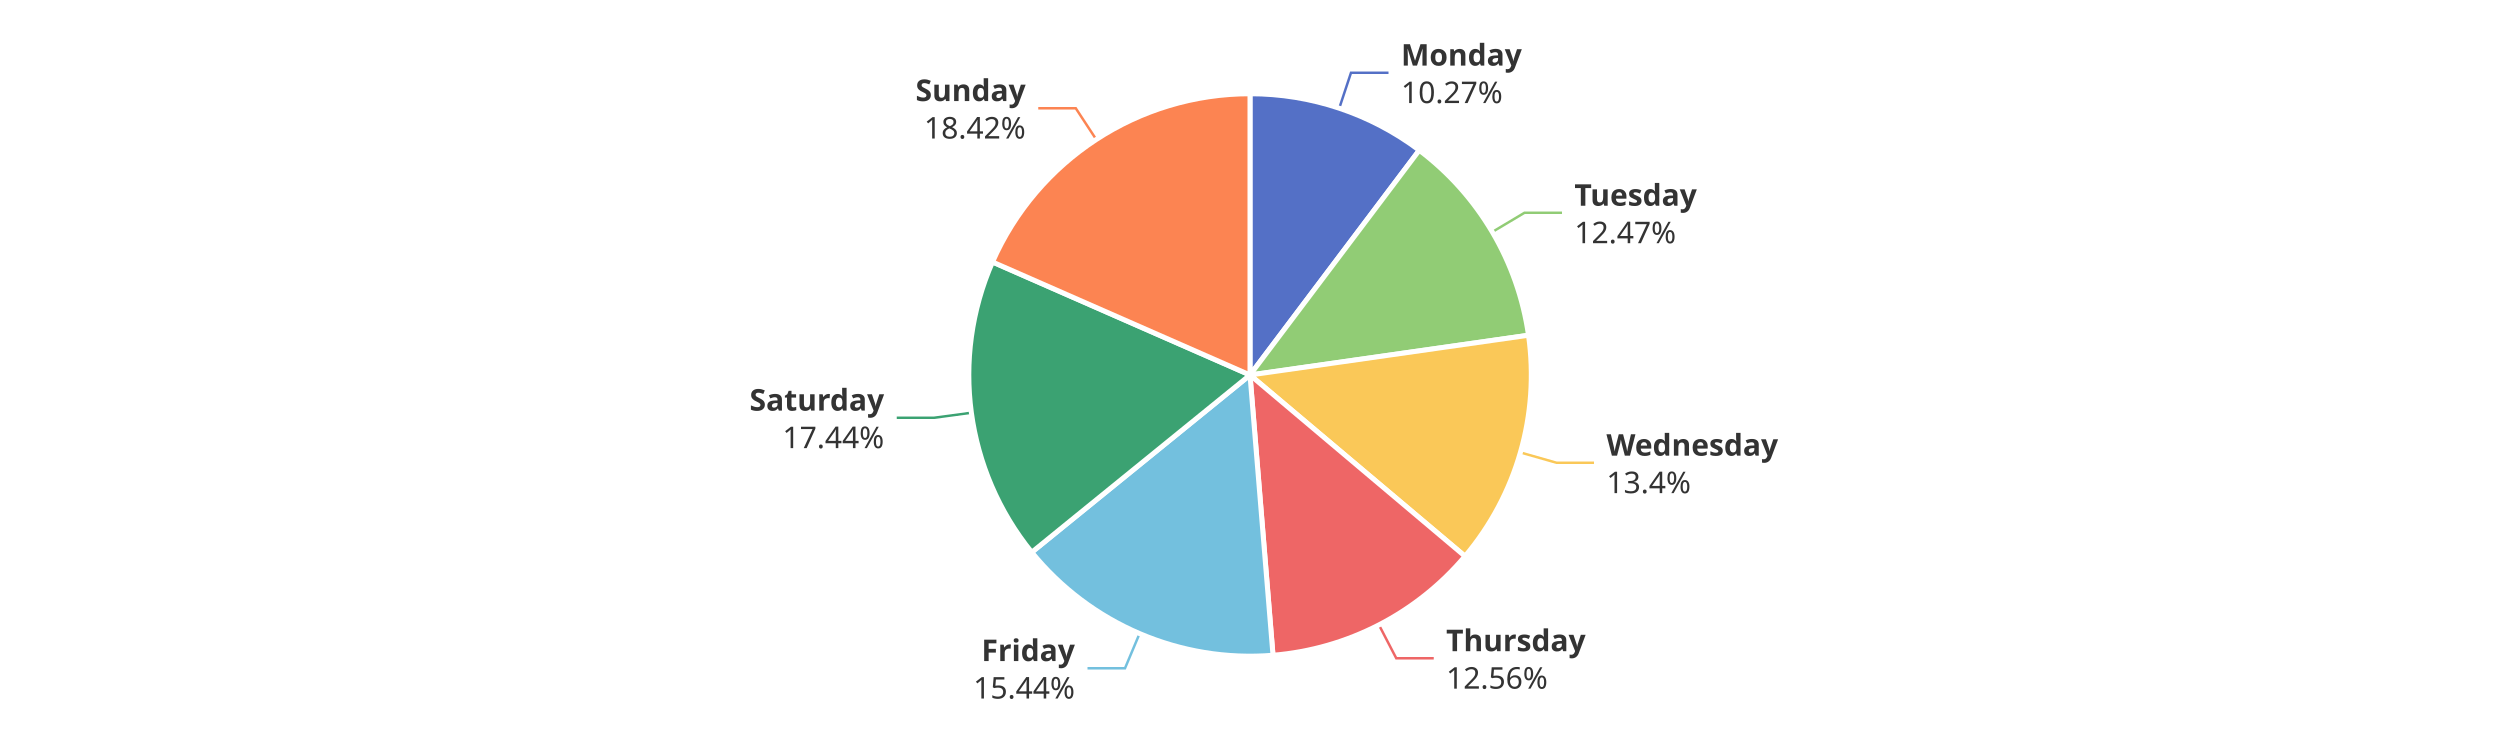
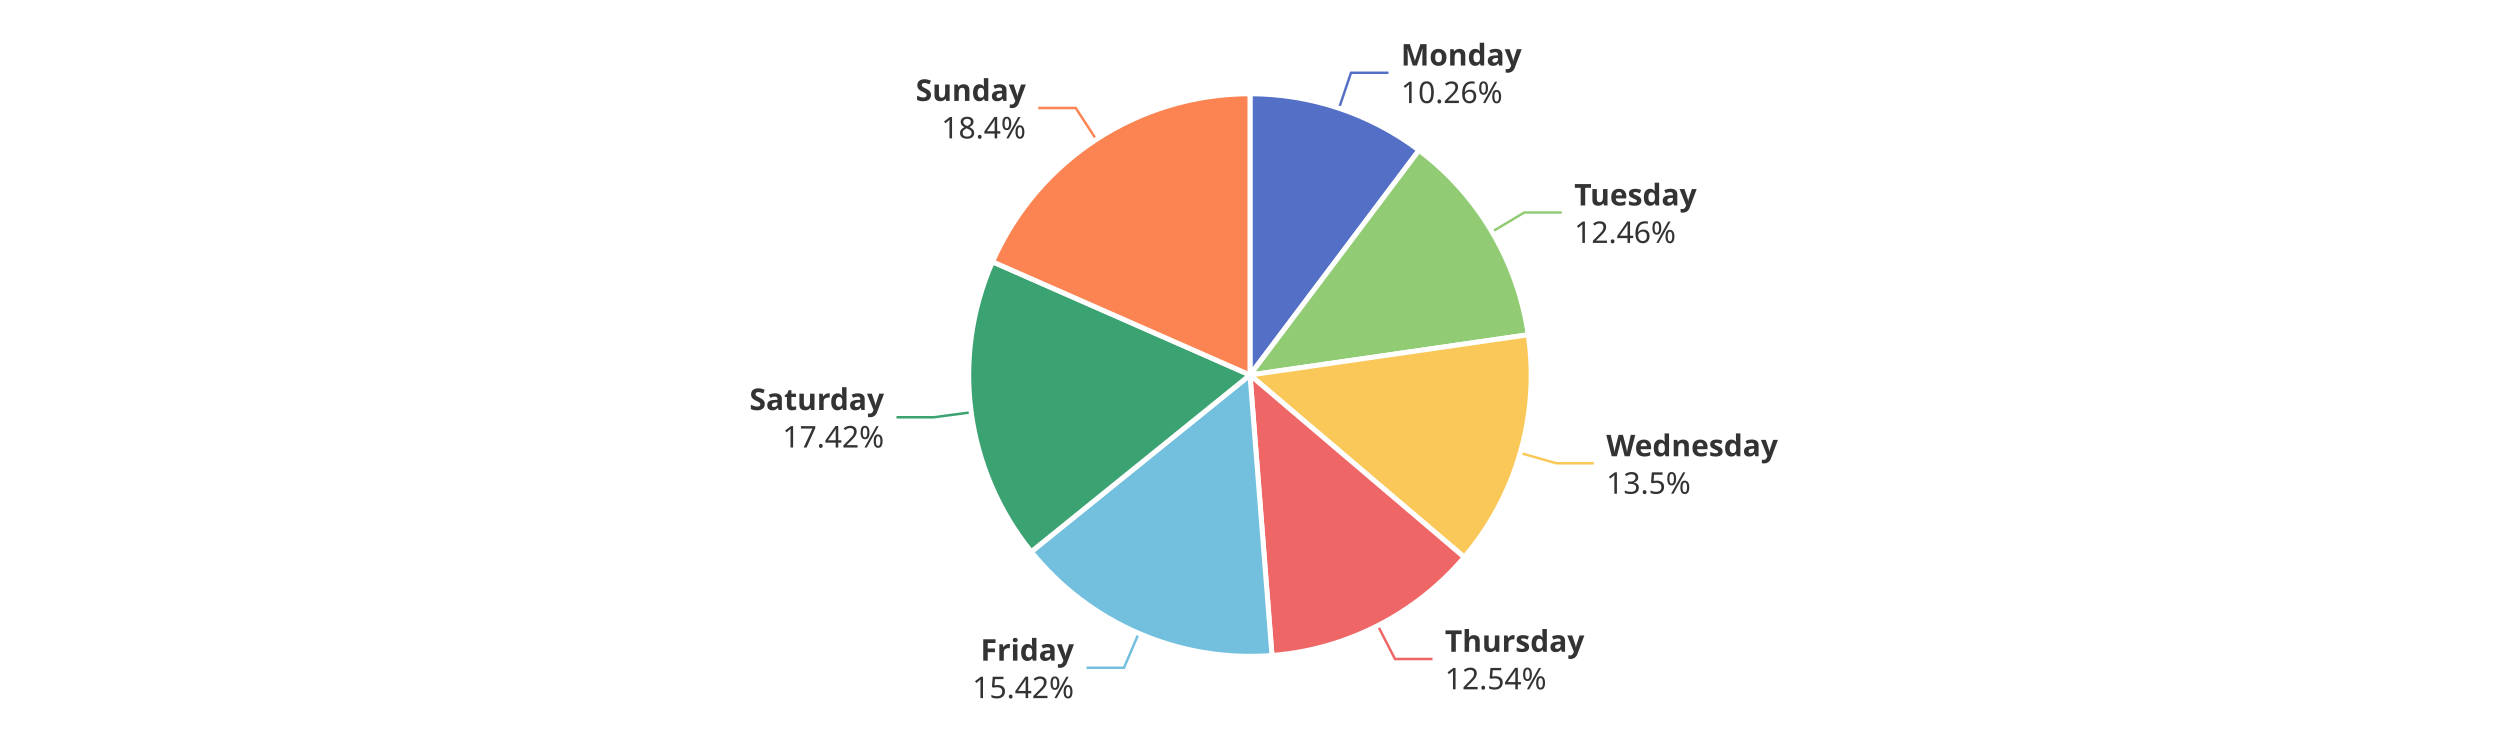
<svg xmlns="http://www.w3.org/2000/svg" width="1000" height="300" version="1.1" baseProfile="full" viewBox="0 0 1000 300">
  <rect width="1000" height="300" x="0" y="0" id="0" fill="#ffffff" />
-   <polyline points="535.7 43.3 540.4 29.1 555.4 29.1" fill="none" stroke="#5470c6" />
-   <polyline points="596.9 92.8 609.8 85.1 624.8 85.1" fill="none" stroke="#91cc75" />
-   <polyline points="608.2 181 622.6 185.1 637.6 185.1" fill="none" stroke="#fac858" />
-   <polyline points="551.6 250 558.5 263.3 573.5 263.3" fill="none" stroke="#ee6666" />
-   <polyline points="455.8 253.5 450 267.3 435 267.3" fill="none" stroke="#73c0de" />
-   <polyline points="388.5 165.1 373.7 167.1 358.7 167.1" fill="none" stroke="#3ba272" />
-   <polyline points="438.5 55.8 430.3 43.3 415.3 43.3" fill="none" stroke="#fc8452" />
-   <path d="M500 37.5A112.5 112.5 0 0 1 567.7 60.1L500 150Z" fill="#5470c6" stroke="#fff" stroke-width="2" stroke-linejoin="round" />
-   <path d="M567.7 60.1A112.5 112.5 0 0 1 611.4 134.1L500 150Z" fill="#91cc75" stroke="#fff" stroke-width="2" stroke-linejoin="round" />
-   <path d="M611.4 134.1A112.5 112.5 0 0 1 586 222.5L500 150Z" fill="#fac858" stroke="#fff" stroke-width="2" stroke-linejoin="round" />
-   <path d="M586 222.5A112.5 112.5 0 0 1 509.2 262.1L500 150Z" fill="#ee6666" stroke="#fff" stroke-width="2" stroke-linejoin="round" />
-   <path d="M509.2 262.1A112.5 112.5 0 0 1 412.7 220.9L500 150Z" fill="#73c0de" stroke="#fff" stroke-width="2" stroke-linejoin="round" />
-   <path d="M412.7 220.9A112.5 112.5 0 0 1 397 104.8L500 150Z" fill="#3ba272" stroke="#fff" stroke-width="2" stroke-linejoin="round" />
-   <path d="M397 104.8A112.5 112.5 0 0 1 500 37.5L500 150Z" fill="#fc8452" stroke="#fff" stroke-width="2" stroke-linejoin="round" />
-   <path d="M0 -15l42.8 0l0 30l-42.8 0Z" transform="translate(560.4268 29.0789)" fill="none" />
-   <text dominant-baseline="central" text-anchor="start" style="font-size:12px;font-family:sans-serif;font-weight:bold;" y="-7.5" transform="translate(560.4268 29.0789)" fill="#333" stroke="rgb(255,255,255)" stroke-width="2" paint-order="stroke" stroke-miterlimit="2">Monday</text>
-   <text dominant-baseline="central" text-anchor="start" style="font-size:12px;font-family:sans-serif;" y="7.5" transform="translate(560.4268 29.0789)" fill="#333" stroke="rgb(255,255,255)" stroke-width="2" paint-order="stroke" stroke-miterlimit="2">10.27%</text>
-   <path d="M0 -15l46.2 0l0 30l-46.2 0Z" transform="translate(629.765 85.1317)" fill="none" />
-   <text dominant-baseline="central" text-anchor="start" style="font-size:12px;font-family:sans-serif;font-weight:bold;" y="-7.5" transform="translate(629.765 85.1317)" fill="#333" stroke="rgb(255,255,255)" stroke-width="2" paint-order="stroke" stroke-miterlimit="2">Tuesday</text>
-   <text dominant-baseline="central" text-anchor="start" style="font-size:12px;font-family:sans-serif;" y="7.5" transform="translate(629.765 85.1317)" fill="#333" stroke="rgb(255,255,255)" stroke-width="2" paint-order="stroke" stroke-miterlimit="2">12.47%</text>
-   <path d="M0 -15l63.6 0l0 30l-63.6 0Z" transform="translate(642.5707 185.1095)" fill="none" />
-   <text dominant-baseline="central" text-anchor="start" style="font-size:12px;font-family:sans-serif;font-weight:bold;" y="-7.5" transform="translate(642.5707 185.1095)" fill="#333" stroke="rgb(255,255,255)" stroke-width="2" paint-order="stroke" stroke-miterlimit="2">Wednesday</text>
-   <text dominant-baseline="central" text-anchor="start" style="font-size:12px;font-family:sans-serif;" y="7.5" transform="translate(642.5707 185.1095)" fill="#333" stroke="rgb(255,255,255)" stroke-width="2" paint-order="stroke" stroke-miterlimit="2">13.4%</text>
-   <path d="M0 -15l50.2 0l0 30l-50.2 0Z" transform="translate(578.4541 263.3109)" fill="none" />
-   <text dominant-baseline="central" text-anchor="start" style="font-size:12px;font-family:sans-serif;font-weight:bold;" y="-7.5" transform="translate(578.4541 263.3109)" fill="#333" stroke="rgb(255,255,255)" stroke-width="2" paint-order="stroke" stroke-miterlimit="2">Thursday</text>
-   <text dominant-baseline="central" text-anchor="start" style="font-size:12px;font-family:sans-serif;" y="7.5" transform="translate(578.4541 263.3109)" fill="#333" stroke="rgb(255,255,255)" stroke-width="2" paint-order="stroke" stroke-miterlimit="2">12.56%</text>
-   <path d="M-40.9 -15l40.9 0l0 30l-40.9 0Z" transform="translate(429.9525 267.2668)" fill="none" />
-   <text dominant-baseline="central" text-anchor="end" style="font-size:12px;font-family:sans-serif;font-weight:bold;" y="-7.5" transform="translate(429.9525 267.2668)" fill="#333" stroke="rgb(255,255,255)" stroke-width="2" paint-order="stroke" stroke-miterlimit="2">Friday</text>
-   <text dominant-baseline="central" text-anchor="end" style="font-size:12px;font-family:sans-serif;" y="7.5" transform="translate(429.9525 267.2668)" fill="#333" stroke="rgb(255,255,255)" stroke-width="2" paint-order="stroke" stroke-miterlimit="2">15.44%</text>
-   <path d="M-48.2 -15l48.2 0l0 30l-48.2 0Z" transform="translate(353.6508 167.0921)" fill="none" />
-   <text dominant-baseline="central" text-anchor="end" style="font-size:12px;font-family:sans-serif;font-weight:bold;" y="-7.5" transform="translate(353.6508 167.0921)" fill="#333" stroke="rgb(255,255,255)" stroke-width="2" paint-order="stroke" stroke-miterlimit="2">Saturday</text>
-   <text dominant-baseline="central" text-anchor="end" style="font-size:12px;font-family:sans-serif;" y="7.5" transform="translate(353.6508 167.0921)" fill="#333" stroke="rgb(255,255,255)" stroke-width="2" paint-order="stroke" stroke-miterlimit="2">17.44%</text>
-   <path d="M-40.9 -15l40.9 0l0 30l-40.9 0Z" transform="translate(410.2676 43.259)" fill="none" />
-   <text dominant-baseline="central" text-anchor="end" style="font-size:12px;font-family:sans-serif;font-weight:bold;" y="-7.5" transform="translate(410.2676 43.259)" fill="#333" stroke="rgb(255,255,255)" stroke-width="2" paint-order="stroke" stroke-miterlimit="2">Sunday</text>
-   <text dominant-baseline="central" text-anchor="end" style="font-size:12px;font-family:sans-serif;" y="7.5" transform="translate(410.2676 43.259)" fill="#333" stroke="rgb(255,255,255)" stroke-width="2" paint-order="stroke" stroke-miterlimit="2">18.42%</text>
+   <polyline points="535.6 43.3 540.4 29.1 555.4 29.1" fill="none" stroke="#5470c6" />
+   <polyline points="596.8 92.7 609.7 85 624.7 85" fill="none" stroke="#91cc75" />
+   <polyline points="608.1 181.2 622.5 185.3 637.5 185.3" fill="none" stroke="#fac858" />
+   <polyline points="551.1 250.2 558 263.6 573 263.6" fill="none" stroke="#ee6666" />
+   <polyline points="455.5 253.3 449.6 267.1 434.6 267.1" fill="none" stroke="#73c0de" />
+   <polyline points="388.5 164.9 373.6 166.9 358.6 166.9" fill="none" stroke="#3ba272" />
+   <polyline points="438.5 55.8 430.3 43.2 415.3 43.2" fill="none" stroke="#fc8452" />
+   <path d="M500 37.5A112.5 112.5 0 0 1 567.6 60.1L500 150Z" fill="#5470c6" stroke="#fff" stroke-width="2" stroke-linejoin="round" />
+   <path d="M567.6 60.1A112.5 112.5 0 0 1 611.3 133.9L500 150Z" fill="#91cc75" stroke="#fff" stroke-width="2" stroke-linejoin="round" />
+   <path d="M611.3 133.9A112.5 112.5 0 0 1 585.7 222.9L500 150Z" fill="#fac858" stroke="#fff" stroke-width="2" stroke-linejoin="round" />
+   <path d="M585.7 222.9A112.5 112.5 0 0 1 508.8 262.2L500 150Z" fill="#ee6666" stroke="#fff" stroke-width="2" stroke-linejoin="round" />
+   <path d="M508.8 262.2A112.5 112.5 0 0 1 412.5 220.7L500 150Z" fill="#73c0de" stroke="#fff" stroke-width="2" stroke-linejoin="round" />
+   <path d="M412.5 220.7A112.5 112.5 0 0 1 397 104.7L500 150Z" fill="#3ba272" stroke="#fff" stroke-width="2" stroke-linejoin="round" />
+   <path d="M397 104.7A112.5 112.5 0 0 1 500 37.5L500 150Z" fill="#fc8452" stroke="#fff" stroke-width="2" stroke-linejoin="round" />
+   <path d="M0 -15l42.8 0l0 30l-42.8 0Z" transform="translate(560.3888 29.0662)" fill="none" />
+   <text dominant-baseline="central" text-anchor="start" style="font-size:12px;font-family:sans-serif;font-weight:bold;" y="-7.5" transform="translate(560.3888 29.0662)" fill="#333" stroke="rgb(255,255,255)" stroke-width="2" paint-order="stroke" stroke-miterlimit="2">Monday</text>
+   <text dominant-baseline="central" text-anchor="start" style="font-size:12px;font-family:sans-serif;" y="7.5" transform="translate(560.3888 29.0662)" fill="#333" stroke="rgb(255,255,255)" stroke-width="2" paint-order="stroke" stroke-miterlimit="2">10.26%</text>
+   <path d="M0 -15l46.2 0l0 30l-46.2 0Z" transform="translate(629.7038 85.0283)" fill="none" />
+   <text dominant-baseline="central" text-anchor="start" style="font-size:12px;font-family:sans-serif;font-weight:bold;" y="-7.5" transform="translate(629.7038 85.0283)" fill="#333" stroke="rgb(255,255,255)" stroke-width="2" paint-order="stroke" stroke-miterlimit="2">Tuesday</text>
+   <text dominant-baseline="central" text-anchor="start" style="font-size:12px;font-family:sans-serif;" y="7.5" transform="translate(629.7038 85.0283)" fill="#333" stroke="rgb(255,255,255)" stroke-width="2" paint-order="stroke" stroke-miterlimit="2">12.46%</text>
+   <path d="M0 -15l63.6 0l0 30l-63.6 0Z" transform="translate(642.5043 185.3405)" fill="none" />
+   <text dominant-baseline="central" text-anchor="start" style="font-size:12px;font-family:sans-serif;font-weight:bold;" y="-7.5" transform="translate(642.5043 185.3405)" fill="#333" stroke="rgb(255,255,255)" stroke-width="2" paint-order="stroke" stroke-miterlimit="2">Wednesday</text>
+   <text dominant-baseline="central" text-anchor="start" style="font-size:12px;font-family:sans-serif;" y="7.5" transform="translate(642.5043 185.3405)" fill="#333" stroke="rgb(255,255,255)" stroke-width="2" paint-order="stroke" stroke-miterlimit="2">13.5%</text>
+   <path d="M0 -15l50.2 0l0 30l-50.2 0Z" transform="translate(577.9552 263.5669)" fill="none" />
+   <text dominant-baseline="central" text-anchor="start" style="font-size:12px;font-family:sans-serif;font-weight:bold;" y="-7.5" transform="translate(577.9552 263.5669)" fill="#333" stroke="rgb(255,255,255)" stroke-width="2" paint-order="stroke" stroke-miterlimit="2">Thursday</text>
+   <text dominant-baseline="central" text-anchor="start" style="font-size:12px;font-family:sans-serif;" y="7.5" transform="translate(577.9552 263.5669)" fill="#333" stroke="rgb(255,255,255)" stroke-width="2" paint-order="stroke" stroke-miterlimit="2">12.54%</text>
+   <path d="M-40.9 -15l40.9 0l0 30l-40.9 0Z" transform="translate(429.5843 267.109)" fill="none" />
+   <text dominant-baseline="central" text-anchor="end" style="font-size:12px;font-family:sans-serif;font-weight:bold;" y="-7.5" transform="translate(429.5843 267.109)" fill="#333" stroke="rgb(255,255,255)" stroke-width="2" paint-order="stroke" stroke-miterlimit="2">Friday</text>
+   <text dominant-baseline="central" text-anchor="end" style="font-size:12px;font-family:sans-serif;" y="7.5" transform="translate(429.5843 267.109)" fill="#333" stroke="rgb(255,255,255)" stroke-width="2" paint-order="stroke" stroke-miterlimit="2">15.42%</text>
+   <path d="M-48.2 -15l48.2 0l0 30l-48.2 0Z" transform="translate(353.6188 166.8539)" fill="none" />
+   <text dominant-baseline="central" text-anchor="end" style="font-size:12px;font-family:sans-serif;font-weight:bold;" y="-7.5" transform="translate(353.6188 166.8539)" fill="#333" stroke="rgb(255,255,255)" stroke-width="2" paint-order="stroke" stroke-miterlimit="2">Saturday</text>
+   <text dominant-baseline="central" text-anchor="end" style="font-size:12px;font-family:sans-serif;" y="7.5" transform="translate(353.6188 166.8539)" fill="#333" stroke="rgb(255,255,255)" stroke-width="2" paint-order="stroke" stroke-miterlimit="2">17.42%</text>
+   <path d="M-40.9 -15l40.9 0l0 30l-40.9 0Z" transform="translate(410.3347 43.2152)" fill="none" />
+   <text dominant-baseline="central" text-anchor="end" style="font-size:12px;font-family:sans-serif;font-weight:bold;" y="-7.5" transform="translate(410.3347 43.2152)" fill="#333" stroke="rgb(255,255,255)" stroke-width="2" paint-order="stroke" stroke-miterlimit="2">Sunday</text>
+   <text dominant-baseline="central" text-anchor="end" style="font-size:12px;font-family:sans-serif;" y="7.5" transform="translate(410.3347 43.2152)" fill="#333" stroke="rgb(255,255,255)" stroke-width="2" paint-order="stroke" stroke-miterlimit="2">18.4%</text>
</svg>
